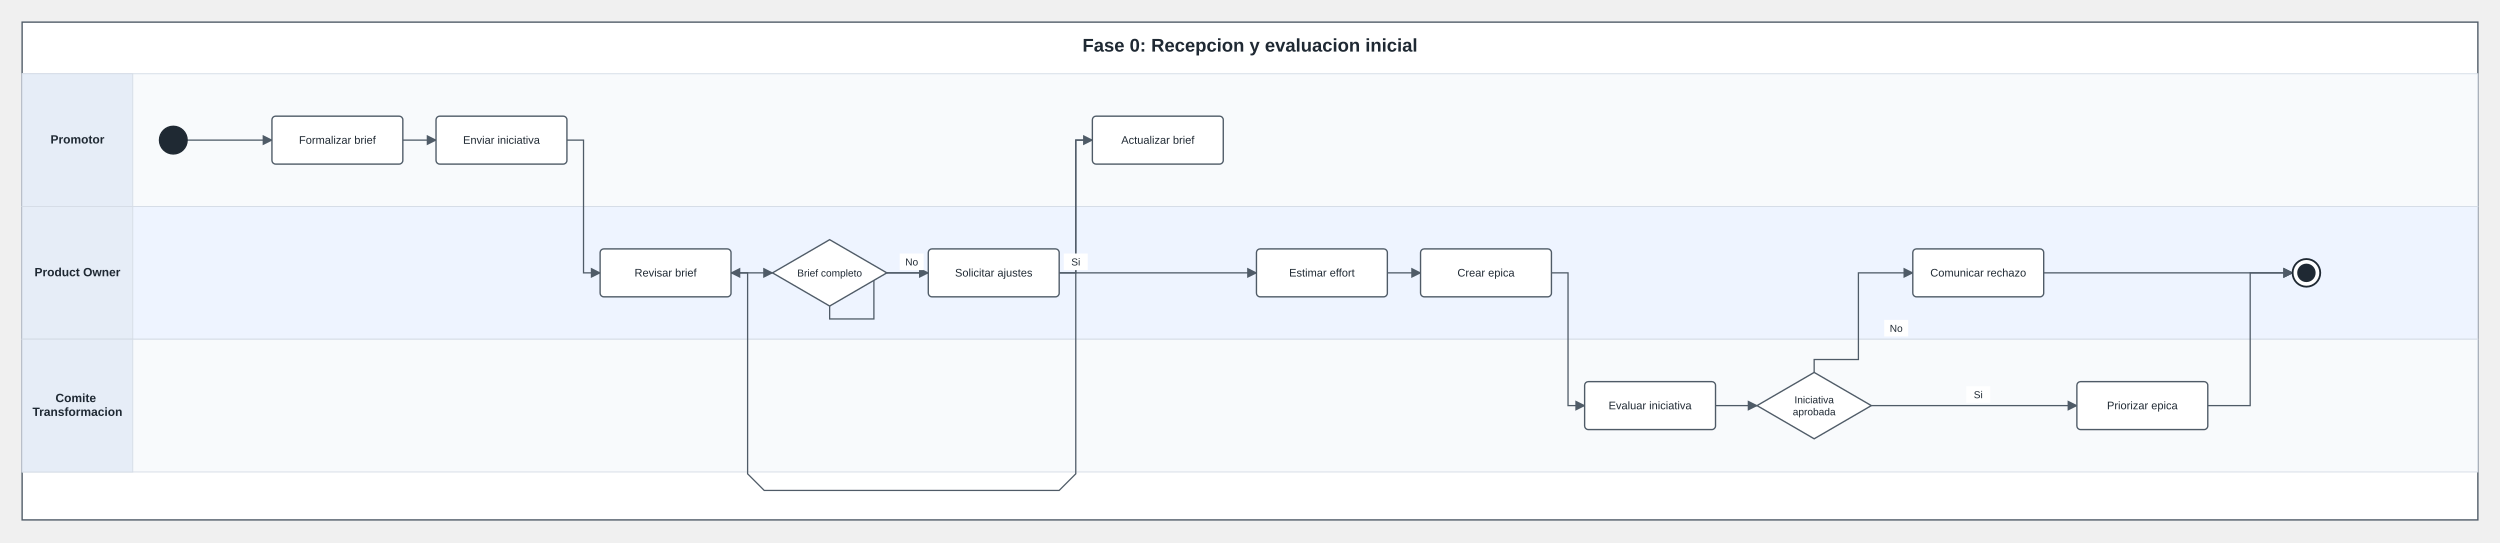
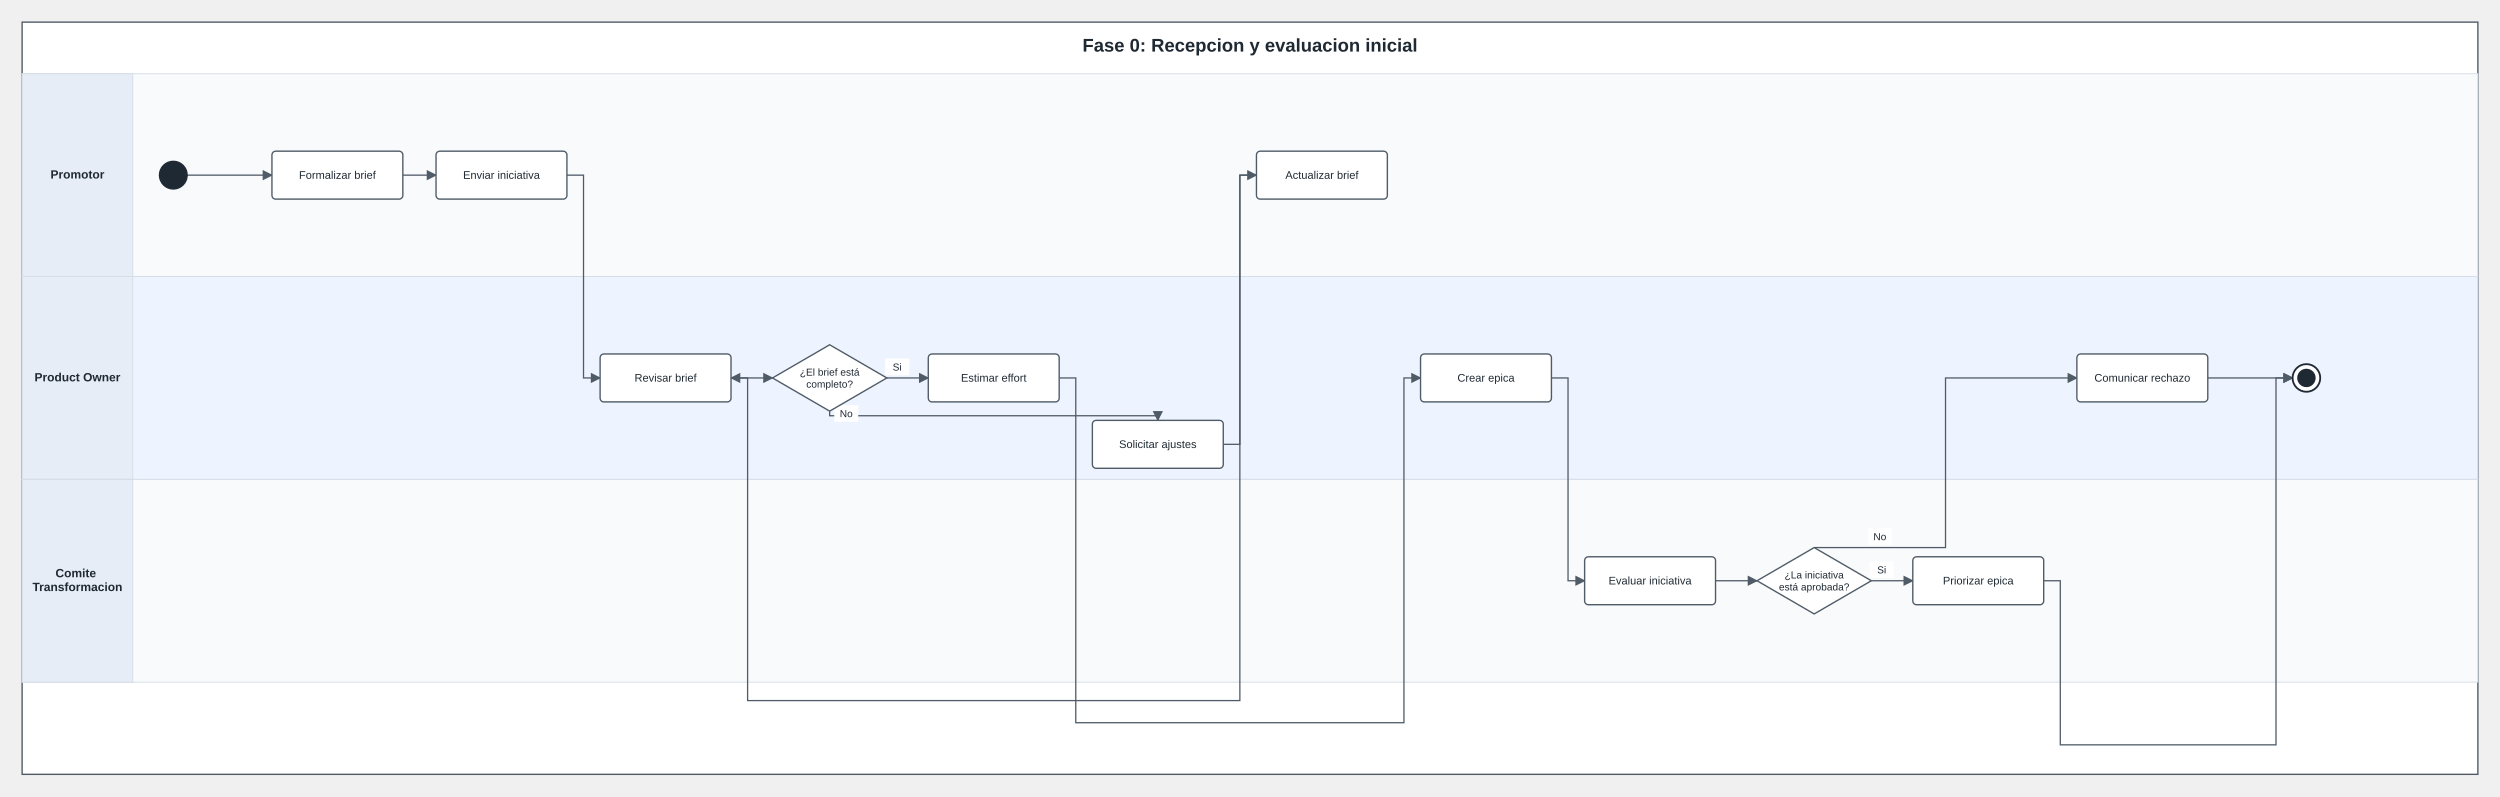
- <svg xmlns="http://www.w3.org/2000/svg" width="2712" height="588" viewBox="0 0 2712 588" role="img" aria-labelledby="title desc">
+ <svg xmlns="http://www.w3.org/2000/svg" width="2712" height="864" viewBox="0 0 2712 864" role="img" aria-labelledby="title desc">
  <defs>
    <marker id="arrow" viewBox="0 0 10 10" refX="9" refY="5" markerWidth="8" markerHeight="8" orient="auto-start-reverse">
      <path d="M 0 0 L 10 5 L 0 10 z" fill="#4f5b67" />
    </marker>
  </defs>
-   <rect x="24" y="24" width="2664" height="540" rx="0" fill="#ffffff" stroke="#4f5b67" stroke-width="1.5" />
+   <rect x="24" y="24" width="2664" height="816" rx="0" fill="#ffffff" stroke="#4f5b67" stroke-width="1.5" />
  <text x="1356.0" y="56" text-anchor="middle" font-family="Arial, sans-serif" font-size="20" font-weight="700" fill="#1f2933">Fase 0: Recepcion y evaluacion inicial</text>
-   <rect x="24" y="80" width="2664" height="144" fill="#f8fafc" stroke="#d5dce6" stroke-width="1" />
-   <rect x="24" y="80" width="120" height="144" fill="#e6edf7" stroke="#d5dce6" stroke-width="1" />
-   <text x="84.0" y="152.0" text-anchor="middle" dominant-baseline="middle" font-family="Arial, sans-serif" font-size="13" font-weight="700" fill="#1f2933">
+   <rect x="24" y="80" width="2664" height="220" fill="#f8fafc" stroke="#d5dce6" stroke-width="1" />
+   <rect x="24" y="80" width="120" height="220" fill="#e6edf7" stroke="#d5dce6" stroke-width="1" />
+   <text x="84.0" y="190.0" text-anchor="middle" dominant-baseline="middle" font-family="Arial, sans-serif" font-size="13" font-weight="700" fill="#1f2933">
    <tspan x="84.0" dy="-0.0">Promotor</tspan>
  </text>
-   <rect x="24" y="224" width="2664" height="144" fill="#eef4ff" stroke="#d5dce6" stroke-width="1" />
-   <rect x="24" y="224" width="120" height="144" fill="#e6edf7" stroke="#d5dce6" stroke-width="1" />
-   <text x="84.0" y="296.0" text-anchor="middle" dominant-baseline="middle" font-family="Arial, sans-serif" font-size="13" font-weight="700" fill="#1f2933">
+   <rect x="24" y="300" width="2664" height="220" fill="#eef4ff" stroke="#d5dce6" stroke-width="1" />
+   <rect x="24" y="300" width="120" height="220" fill="#e6edf7" stroke="#d5dce6" stroke-width="1" />
+   <text x="84.0" y="410.0" text-anchor="middle" dominant-baseline="middle" font-family="Arial, sans-serif" font-size="13" font-weight="700" fill="#1f2933">
    <tspan x="84.0" dy="-0.0">Product Owner</tspan>
  </text>
-   <rect x="24" y="368" width="2664" height="144" fill="#f8fafc" stroke="#d5dce6" stroke-width="1" />
-   <rect x="24" y="368" width="120" height="144" fill="#e6edf7" stroke="#d5dce6" stroke-width="1" />
-   <text x="84.0" y="440.0" text-anchor="middle" dominant-baseline="middle" font-family="Arial, sans-serif" font-size="13" font-weight="700" fill="#1f2933">
+   <rect x="24" y="520" width="2664" height="220" fill="#f8fafc" stroke="#d5dce6" stroke-width="1" />
+   <rect x="24" y="520" width="120" height="220" fill="#e6edf7" stroke="#d5dce6" stroke-width="1" />
+   <text x="84.0" y="630.0" text-anchor="middle" dominant-baseline="middle" font-family="Arial, sans-serif" font-size="13" font-weight="700" fill="#1f2933">
    <tspan x="84.0" dy="-7.5">Comite</tspan>
    <tspan x="84.0" dy="15">Transformacion</tspan>
  </text>
  <g fill="none" stroke="#4f5b67" stroke-width="1.4" marker-end="url(#arrow)">
-     <polyline points="203.0,152.0 249.0,152.0 295.0,152.0" />
-     <polyline points="437.0,152.0 455.0,152.0 473.0,152.0" />
-     <polyline points="615.0,152.0 633.0,152.0 633.0,296.0 651.0,296.0" />
-     <polyline points="793.0,296.0 815.5,296.0 838.0,296.0" />
-     <polyline points="900,332.0 900,346.0 948,346.0 948,296.0 1007.0,296.0" />
-     <polyline points="1149.0,296.0 1167.0,296.0 1167.0,152.0 1185.0,152.0" />
-     <polyline points="1185.0,152.0 1167.0,152.0 1167.0,514 1149.0,532 829.0,532 811.0,514 811.0,296.0 793.0,296.0" />
-     <polyline points="962.0,296.0 1162.5,296.0 1363.0,296.0" />
-     <polyline points="1505.0,296.0 1523.0,296.0 1541.0,296.0" />
-     <polyline points="1683.0,296.0 1701.0,296.0 1701.0,440.0 1719.0,440.0" />
-     <polyline points="1861.0,440.0 1883.5,440.0 1906.0,440.0" />
-     <polyline points="1968,404.0 1968,390.0 2016,390.0 2016,296.0 2075.0,296.0" />
-     <polyline points="2030.0,440.0 2141.5,440.0 2253.0,440.0" />
-     <polyline points="2217.0,296.0 2352.0,296.0 2487.0,296.0" />
-     <polyline points="2395.0,440.0 2441.0,440.0 2441.0,296.0 2487.0,296.0" />
+     <polyline points="203.0,190.0 249.0,190.0 295.0,190.0" />
+     <polyline points="437.0,190.0 455.0,190.0 473.0,190.0" />
+     <polyline points="615.0,190.0 633.0,190.0 633.0,410.0 651.0,410.0" />
+     <polyline points="793.0,410.0 815.5,410.0 838.0,410.0" />
+     <polyline points="900,446.0 900,451.0 1256,451.0 1256,456.0" />
+     <polyline points="1327.0,482.0 1345.0,482.0 1345.0,190.0 1363.0,190.0" />
+     <polyline points="1363.0,190.0 1345.0,190.0 1345.0,760 811.0,760 811.0,410.0 793.0,410.0" />
+     <polyline points="962.0,410.0 984.5,410.0 1007.0,410.0" />
+     <polyline points="1149.0,410.0 1167.0,410.0 1167.0,784 1523.0,784 1523.0,410.0 1541.0,410.0" />
+     <polyline points="1683.0,410.0 1701.0,410.0 1701.0,630.0 1719.0,630.0" />
+     <polyline points="1861.0,630.0 1883.5,630.0 1906.0,630.0" />
+     <polyline points="1968,594.0 2110.5,594.0 2110.5,410.0 2253.0,410.0" />
+     <polyline points="2030.0,630.0 2052.5,630.0 2075.0,630.0" />
+     <polyline points="2395.0,410.0 2441.0,410.0 2487.0,410.0" />
+     <polyline points="2217.0,630.0 2235.0,630.0 2235.0,808 2469.0,808 2469.0,410.0 2487.0,410.0" />
  </g>
-   <rect x="976.0" y="275.0" width="26" height="18" fill="#ffffff" stroke="none" />
-   <text x="989.0" y="288.0" text-anchor="middle" font-family="Arial, sans-serif" font-size="11" fill="#1f2933">No</text>
-   <rect x="1154.0" y="275.0" width="26" height="18" fill="#ffffff" stroke="none" />
-   <text x="1167.0" y="288.0" text-anchor="middle" font-family="Arial, sans-serif" font-size="11" fill="#1f2933">Si</text>
-   <rect x="2044.0" y="347.0" width="26" height="18" fill="#ffffff" stroke="none" />
-   <text x="2057.0" y="360.0" text-anchor="middle" font-family="Arial, sans-serif" font-size="11" fill="#1f2933">No</text>
-   <rect x="2133.0" y="419.0" width="26" height="18" fill="#ffffff" stroke="none" />
-   <text x="2146.0" y="432.0" text-anchor="middle" font-family="Arial, sans-serif" font-size="11" fill="#1f2933">Si</text>
-   <circle cx="188" cy="152.0" r="15.0" fill="#1f2933" stroke="#1f2933" stroke-width="1.5" />
-   <rect x="295.0" y="126.0" width="142" height="52" rx="4" fill="#ffffff" stroke="#4f5b67" stroke-width="1.5" />
-   <text x="366" y="156.0" text-anchor="middle" font-family="Arial, sans-serif" font-size="12" fill="#1f2933">Formalizar brief</text>
-   <rect x="473.0" y="126.0" width="142" height="52" rx="4" fill="#ffffff" stroke="#4f5b67" stroke-width="1.5" />
-   <text x="544" y="156.0" text-anchor="middle" font-family="Arial, sans-serif" font-size="12" fill="#1f2933">Enviar iniciativa</text>
-   <rect x="651.0" y="270.0" width="142" height="52" rx="4" fill="#ffffff" stroke="#4f5b67" stroke-width="1.5" />
-   <text x="722" y="300.0" text-anchor="middle" font-family="Arial, sans-serif" font-size="12" fill="#1f2933">Revisar brief</text>
-   <polygon points="900,260.0 962.0,296.0 900,332.0 838.0,296.0" fill="#ffffff" stroke="#4f5b67" stroke-width="1.5" />
-   <text x="900" y="300.0" text-anchor="middle" font-family="Arial, sans-serif" font-size="11" fill="#1f2933">Brief completo</text>
-   <rect x="1007.0" y="270.0" width="142" height="52" rx="4" fill="#ffffff" stroke="#4f5b67" stroke-width="1.5" />
-   <text x="1078" y="300.0" text-anchor="middle" font-family="Arial, sans-serif" font-size="12" fill="#1f2933">Solicitar ajustes</text>
-   <rect x="1185.0" y="126.0" width="142" height="52" rx="4" fill="#ffffff" stroke="#4f5b67" stroke-width="1.5" />
-   <text x="1256" y="156.0" text-anchor="middle" font-family="Arial, sans-serif" font-size="12" fill="#1f2933">Actualizar brief</text>
-   <rect x="1363.0" y="270.0" width="142" height="52" rx="4" fill="#ffffff" stroke="#4f5b67" stroke-width="1.5" />
-   <text x="1434" y="300.0" text-anchor="middle" font-family="Arial, sans-serif" font-size="12" fill="#1f2933">Estimar effort</text>
-   <rect x="1541.0" y="270.0" width="142" height="52" rx="4" fill="#ffffff" stroke="#4f5b67" stroke-width="1.5" />
-   <text x="1612" y="300.0" text-anchor="middle" font-family="Arial, sans-serif" font-size="12" fill="#1f2933">Crear epica</text>
-   <rect x="1719.0" y="414.0" width="142" height="52" rx="4" fill="#ffffff" stroke="#4f5b67" stroke-width="1.5" />
-   <text x="1790" y="444.0" text-anchor="middle" font-family="Arial, sans-serif" font-size="12" fill="#1f2933">Evaluar iniciativa</text>
-   <polygon points="1968,404.0 2030.0,440.0 1968,476.0 1906.0,440.0" fill="#ffffff" stroke="#4f5b67" stroke-width="1.5" />
-   <text x="1968" y="437.5" text-anchor="middle" font-family="Arial, sans-serif" font-size="11" fill="#1f2933">Iniciativa</text>
-   <text x="1968" y="450.5" text-anchor="middle" font-family="Arial, sans-serif" font-size="11" fill="#1f2933">aprobada</text>
-   <rect x="2075.0" y="270.0" width="142" height="52" rx="4" fill="#ffffff" stroke="#4f5b67" stroke-width="1.5" />
-   <text x="2146" y="300.0" text-anchor="middle" font-family="Arial, sans-serif" font-size="12" fill="#1f2933">Comunicar rechazo</text>
-   <rect x="2253.0" y="414.0" width="142" height="52" rx="4" fill="#ffffff" stroke="#4f5b67" stroke-width="1.5" />
-   <text x="2324" y="444.0" text-anchor="middle" font-family="Arial, sans-serif" font-size="12" fill="#1f2933">Priorizar epica</text>
-   <circle cx="2502" cy="296.0" r="15.0" fill="#ffffff" stroke="#1f2933" stroke-width="2" />
-   <circle cx="2502" cy="296.0" r="10.0" fill="#1f2933" stroke="none" />
+   <rect x="905.0" y="439.5" width="26" height="18" fill="#ffffff" stroke="none" />
+   <text x="918.0" y="452.5" text-anchor="middle" font-family="Arial, sans-serif" font-size="11" fill="#1f2933">No</text>
+   <rect x="960.25" y="389.0" width="26" height="18" fill="#ffffff" stroke="none" />
+   <text x="973.25" y="402.0" text-anchor="middle" font-family="Arial, sans-serif" font-size="11" fill="#1f2933">Si</text>
+   <rect x="2026.25" y="573.0" width="26" height="18" fill="#ffffff" stroke="none" />
+   <text x="2039.25" y="586.0" text-anchor="middle" font-family="Arial, sans-serif" font-size="11" fill="#1f2933">No</text>
+   <rect x="2028.25" y="609.0" width="26" height="18" fill="#ffffff" stroke="none" />
+   <text x="2041.25" y="622.0" text-anchor="middle" font-family="Arial, sans-serif" font-size="11" fill="#1f2933">Si</text>
+   <circle cx="188" cy="190.0" r="15.0" fill="#1f2933" stroke="#1f2933" stroke-width="1.5" />
+   <rect x="295.0" y="164.0" width="142" height="52" rx="4" fill="#ffffff" stroke="#4f5b67" stroke-width="1.5" />
+   <text x="366" y="194.0" text-anchor="middle" font-family="Arial, sans-serif" font-size="12" fill="#1f2933">Formalizar brief</text>
+   <rect x="473.0" y="164.0" width="142" height="52" rx="4" fill="#ffffff" stroke="#4f5b67" stroke-width="1.5" />
+   <text x="544" y="194.0" text-anchor="middle" font-family="Arial, sans-serif" font-size="12" fill="#1f2933">Enviar iniciativa</text>
+   <rect x="651.0" y="384.0" width="142" height="52" rx="4" fill="#ffffff" stroke="#4f5b67" stroke-width="1.5" />
+   <text x="722" y="414.0" text-anchor="middle" font-family="Arial, sans-serif" font-size="12" fill="#1f2933">Revisar brief</text>
+   <polygon points="900,374.0 962.0,410.0 900,446.0 838.0,410.0" fill="#ffffff" stroke="#4f5b67" stroke-width="1.5" />
+   <text x="900" y="407.5" text-anchor="middle" font-family="Arial, sans-serif" font-size="11" fill="#1f2933">¿El brief está</text>
+   <text x="900" y="420.5" text-anchor="middle" font-family="Arial, sans-serif" font-size="11" fill="#1f2933">completo?</text>
+   <rect x="1185.0" y="456.0" width="142" height="52" rx="4" fill="#ffffff" stroke="#4f5b67" stroke-width="1.5" />
+   <text x="1256" y="486.0" text-anchor="middle" font-family="Arial, sans-serif" font-size="12" fill="#1f2933">Solicitar ajustes</text>
+   <rect x="1363.0" y="164.0" width="142" height="52" rx="4" fill="#ffffff" stroke="#4f5b67" stroke-width="1.5" />
+   <text x="1434" y="194.0" text-anchor="middle" font-family="Arial, sans-serif" font-size="12" fill="#1f2933">Actualizar brief</text>
+   <rect x="1007.0" y="384.0" width="142" height="52" rx="4" fill="#ffffff" stroke="#4f5b67" stroke-width="1.5" />
+   <text x="1078" y="414.0" text-anchor="middle" font-family="Arial, sans-serif" font-size="12" fill="#1f2933">Estimar effort</text>
+   <rect x="1541.0" y="384.0" width="142" height="52" rx="4" fill="#ffffff" stroke="#4f5b67" stroke-width="1.5" />
+   <text x="1612" y="414.0" text-anchor="middle" font-family="Arial, sans-serif" font-size="12" fill="#1f2933">Crear epica</text>
+   <rect x="1719.0" y="604.0" width="142" height="52" rx="4" fill="#ffffff" stroke="#4f5b67" stroke-width="1.5" />
+   <text x="1790" y="634.0" text-anchor="middle" font-family="Arial, sans-serif" font-size="12" fill="#1f2933">Evaluar iniciativa</text>
+   <polygon points="1968,594.0 2030.0,630.0 1968,666.0 1906.0,630.0" fill="#ffffff" stroke="#4f5b67" stroke-width="1.5" />
+   <text x="1968" y="627.5" text-anchor="middle" font-family="Arial, sans-serif" font-size="11" fill="#1f2933">¿La iniciativa</text>
+   <text x="1968" y="640.5" text-anchor="middle" font-family="Arial, sans-serif" font-size="11" fill="#1f2933">está aprobada?</text>
+   <rect x="2253.0" y="384.0" width="142" height="52" rx="4" fill="#ffffff" stroke="#4f5b67" stroke-width="1.5" />
+   <text x="2324" y="414.0" text-anchor="middle" font-family="Arial, sans-serif" font-size="12" fill="#1f2933">Comunicar rechazo</text>
+   <rect x="2075.0" y="604.0" width="142" height="52" rx="4" fill="#ffffff" stroke="#4f5b67" stroke-width="1.5" />
+   <text x="2146" y="634.0" text-anchor="middle" font-family="Arial, sans-serif" font-size="12" fill="#1f2933">Priorizar epica</text>
+   <circle cx="2502" cy="410.0" r="15.0" fill="#ffffff" stroke="#1f2933" stroke-width="2" />
+   <circle cx="2502" cy="410.0" r="10.0" fill="#1f2933" stroke="none" />
</svg>
